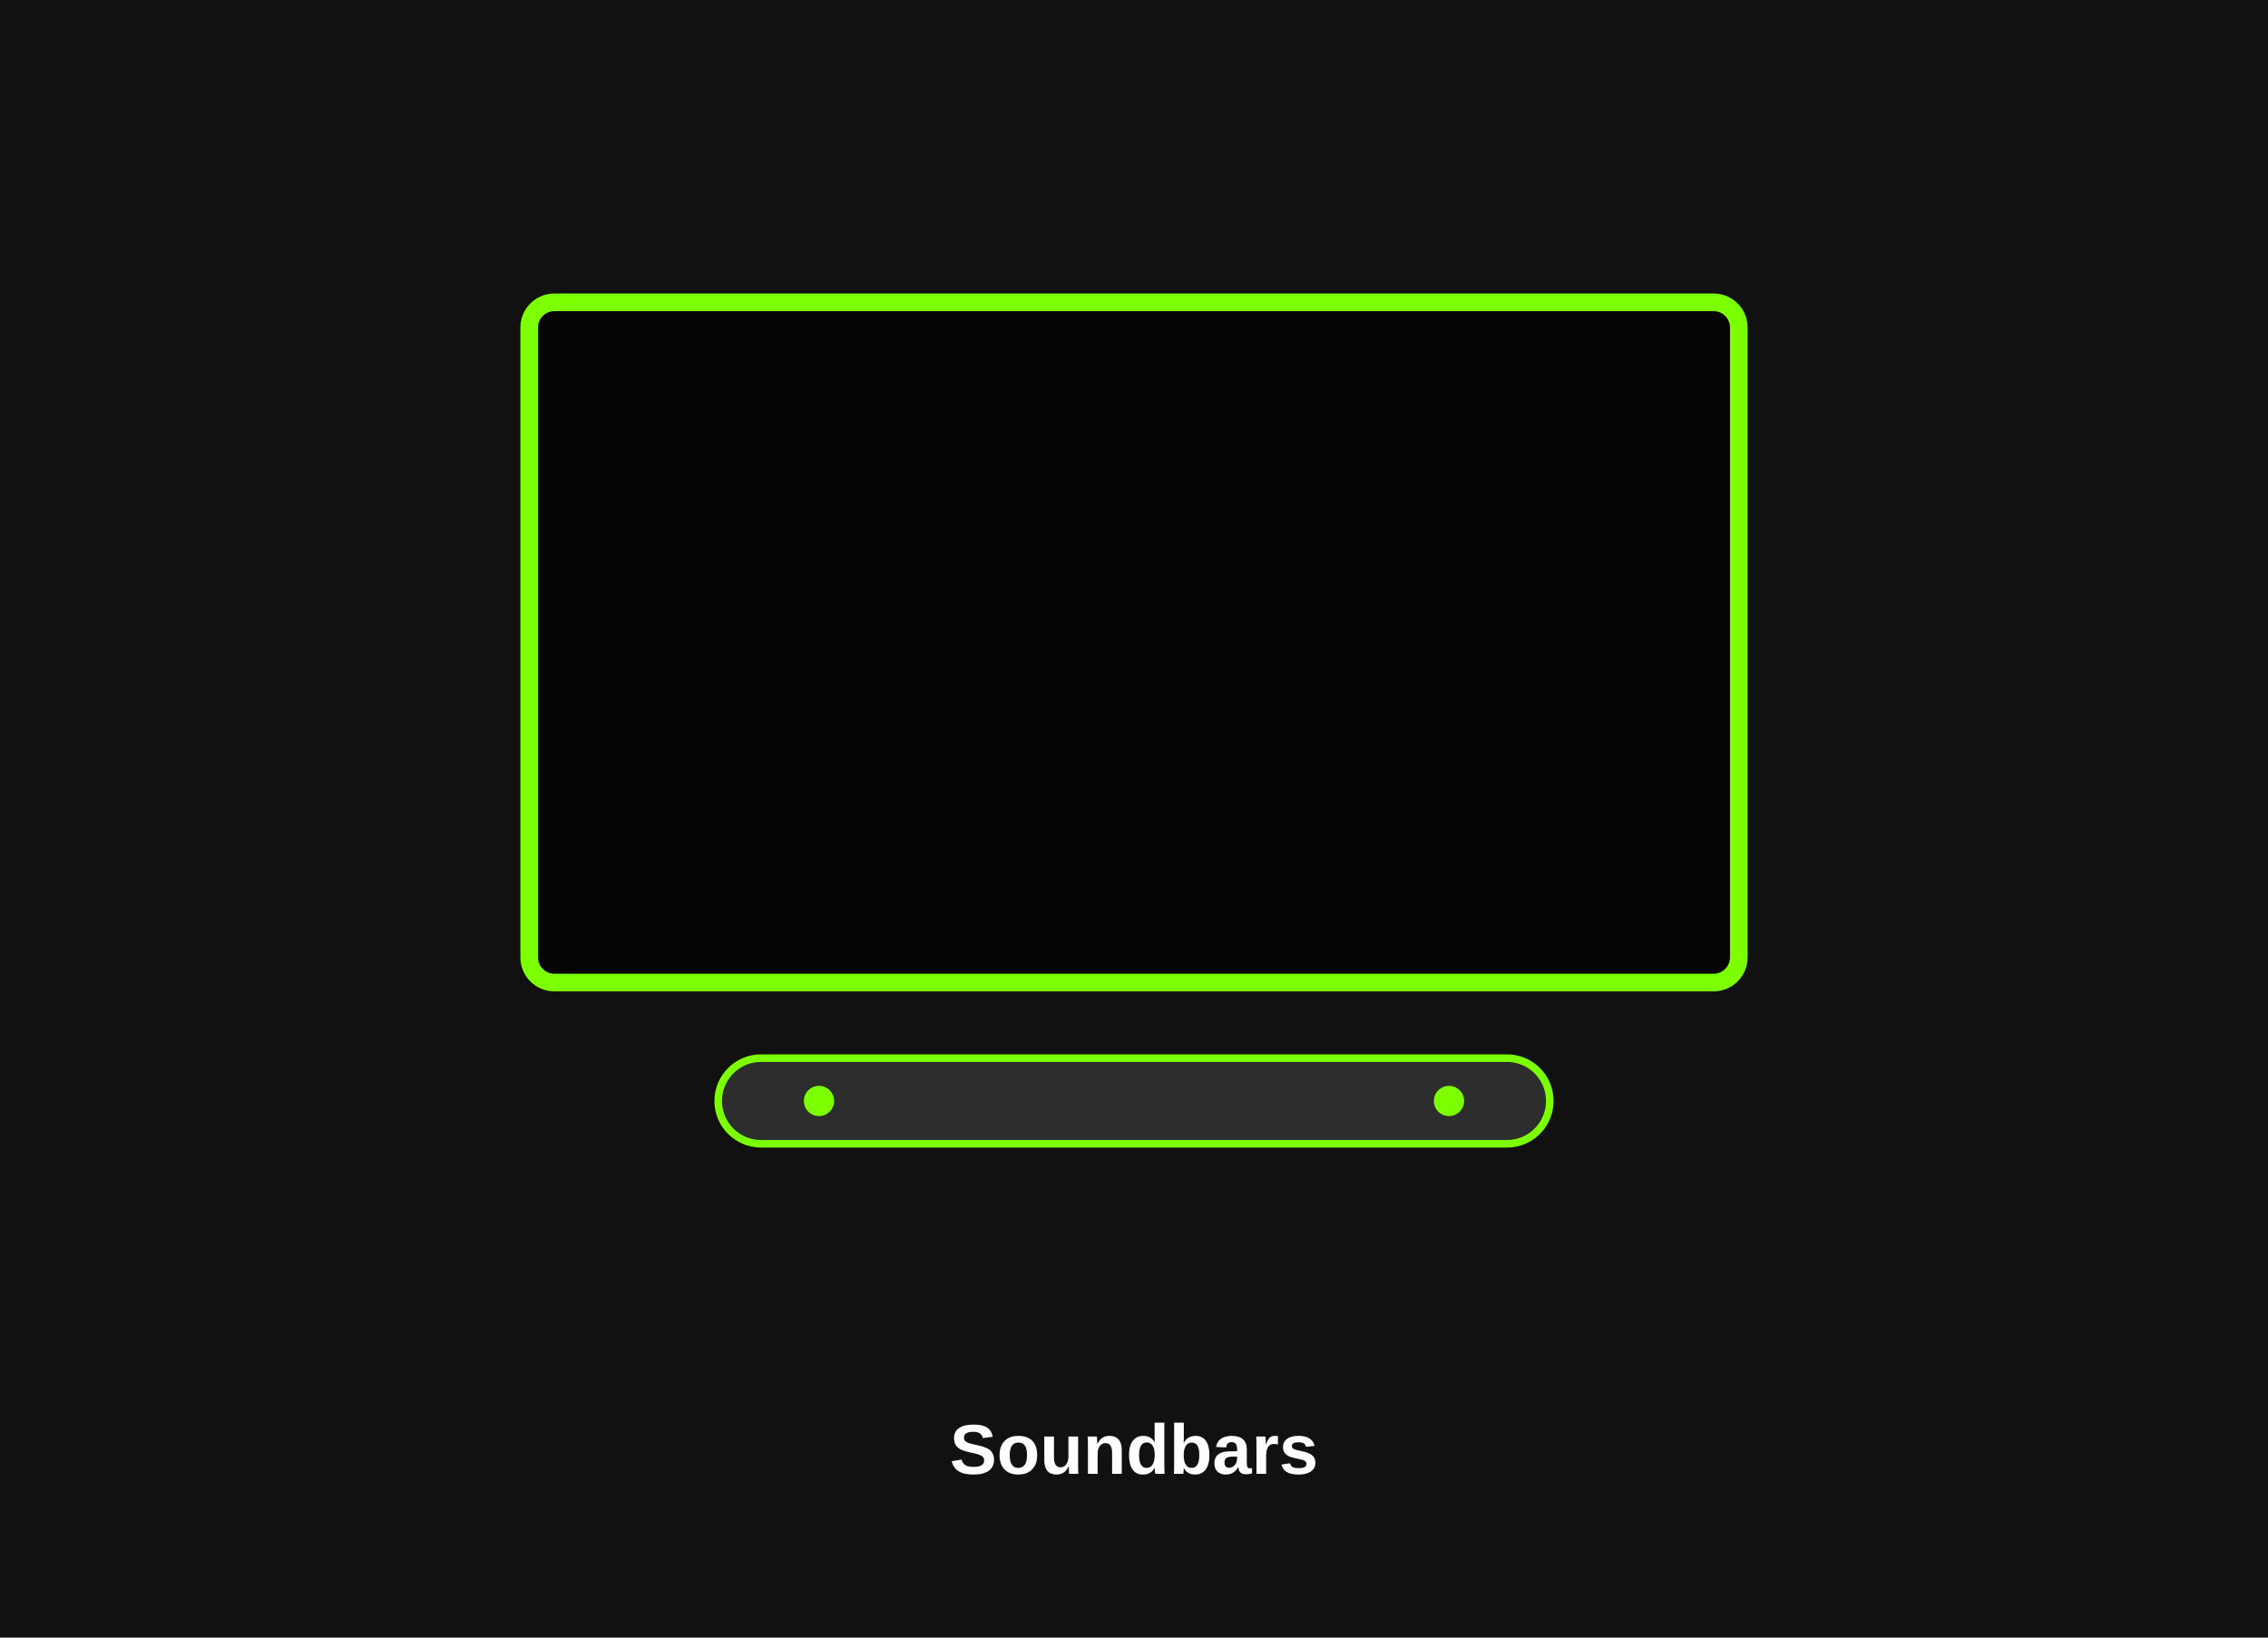
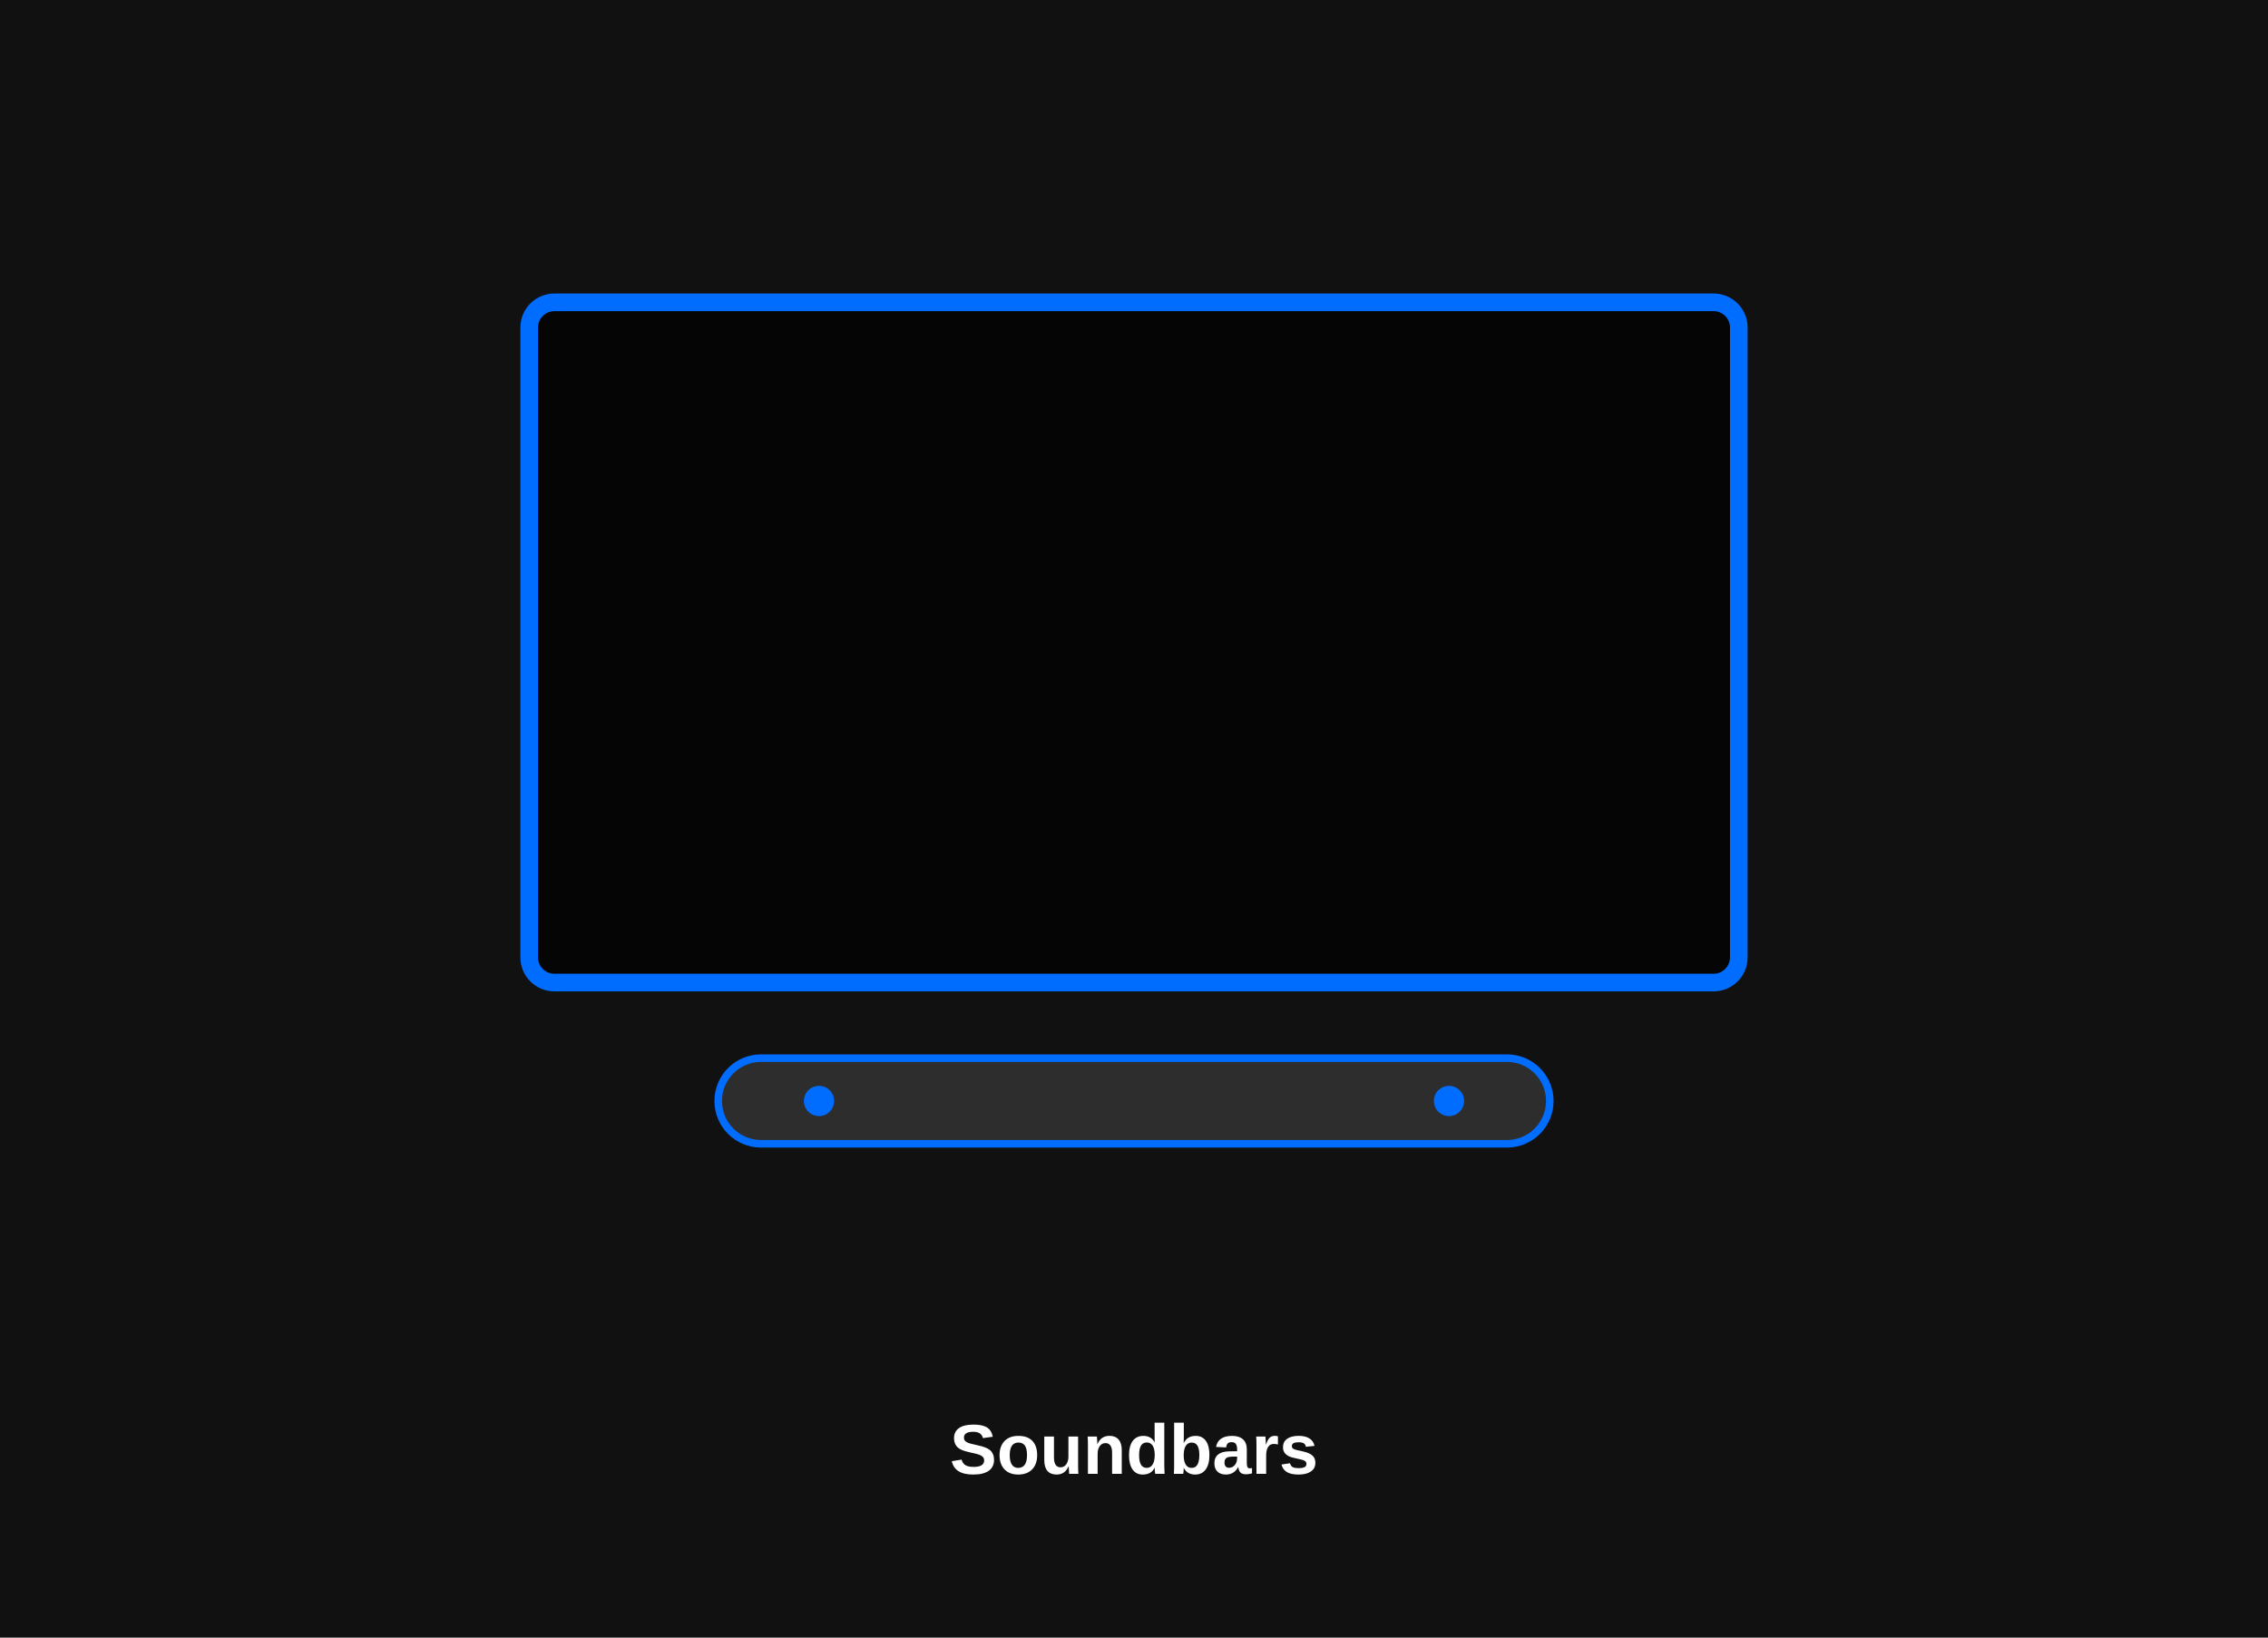
<svg xmlns="http://www.w3.org/2000/svg" viewBox="0 0 900 650" role="img" aria-label="Soundbar installation placeholder">
  <rect width="900" height="650" fill="#111" />
-   <rect x="210" y="120" width="480" height="270" rx="10" fill="#050505" stroke="#7CFF00" stroke-width="7" />
-   <rect x="285" y="420" width="330" height="34" rx="17" fill="#2D2D2D" stroke="#7CFF00" stroke-width="3" />
-   <circle cx="325" cy="437" r="6" fill="#7CFF00" />
-   <circle cx="575" cy="437" r="6" fill="#7CFF00" />
+   <rect x="210" y="120" width="480" height="270" rx="10" fill="#050505" stroke="#006DFF" stroke-width="7" />
+   <rect x="285" y="420" width="330" height="34" rx="17" fill="#2D2D2D" stroke="#006DFF" stroke-width="3" />
+   <circle cx="325" cy="437" r="6" fill="#006DFF" />
+   <circle cx="575" cy="437" r="6" fill="#006DFF" />
  <text x="450" y="585" text-anchor="middle" font-family="Montserrat, Arial" font-size="28" font-weight="700" fill="#fff">Soundbars</text>
</svg>
